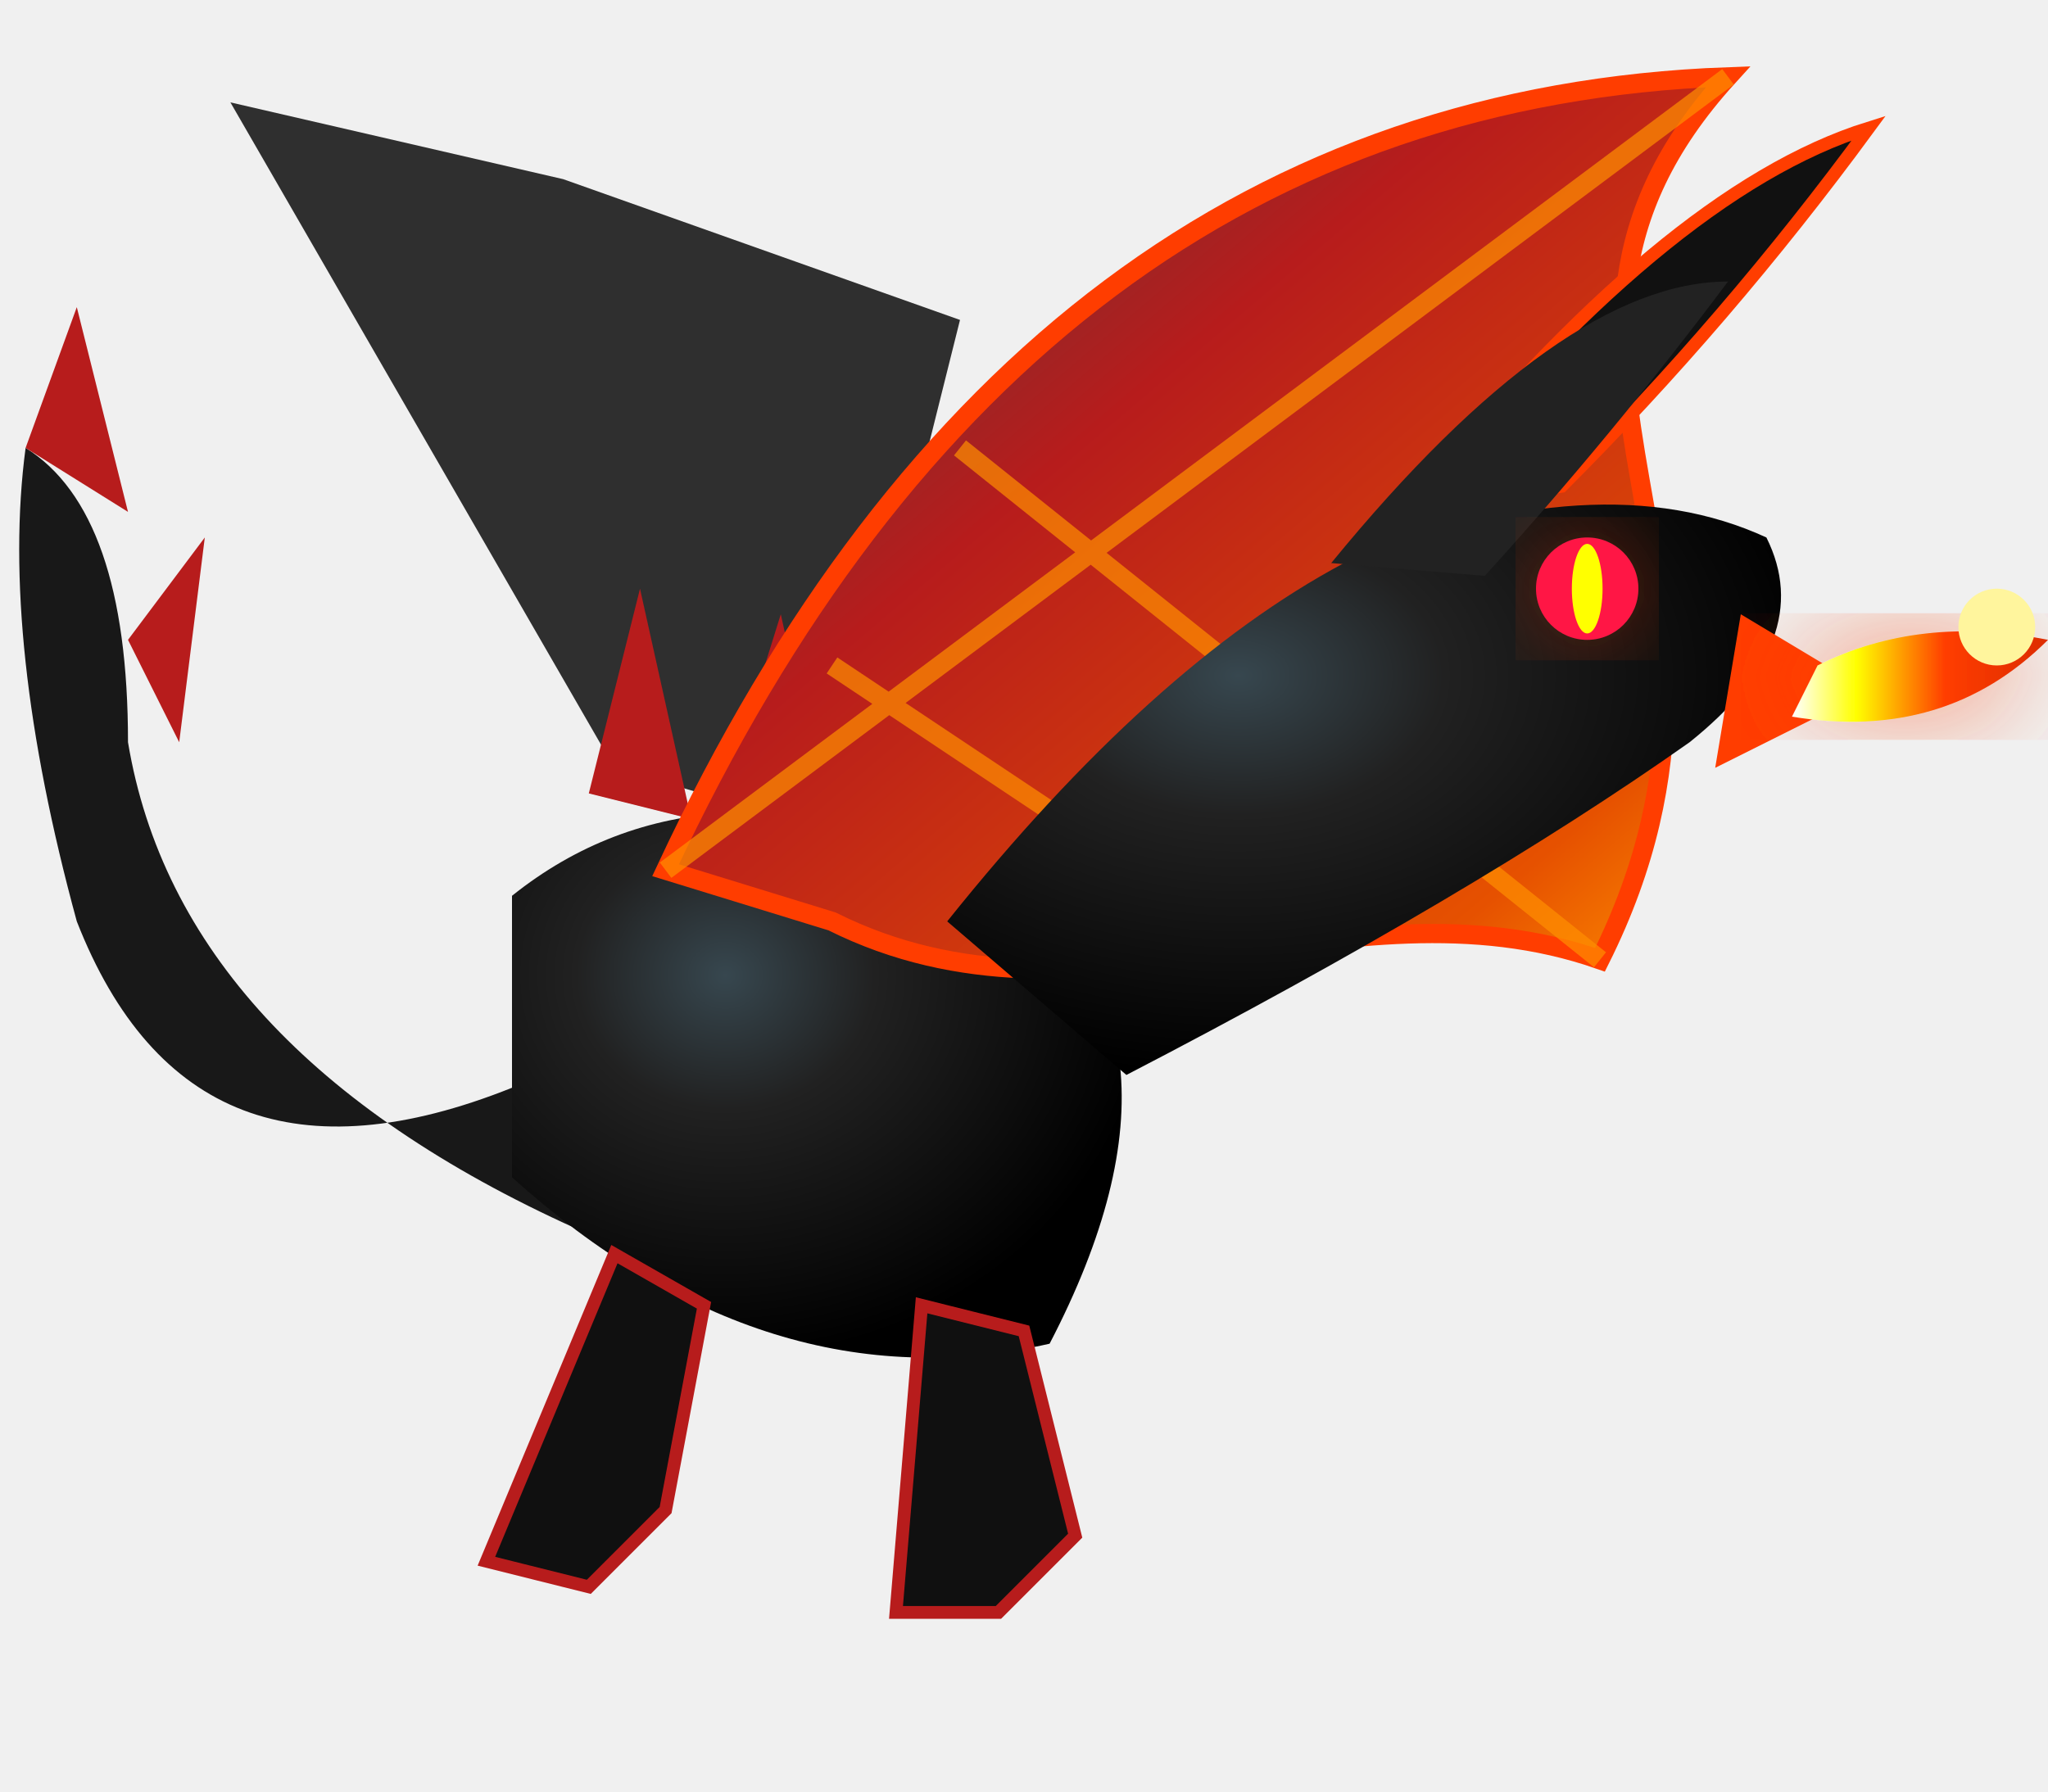
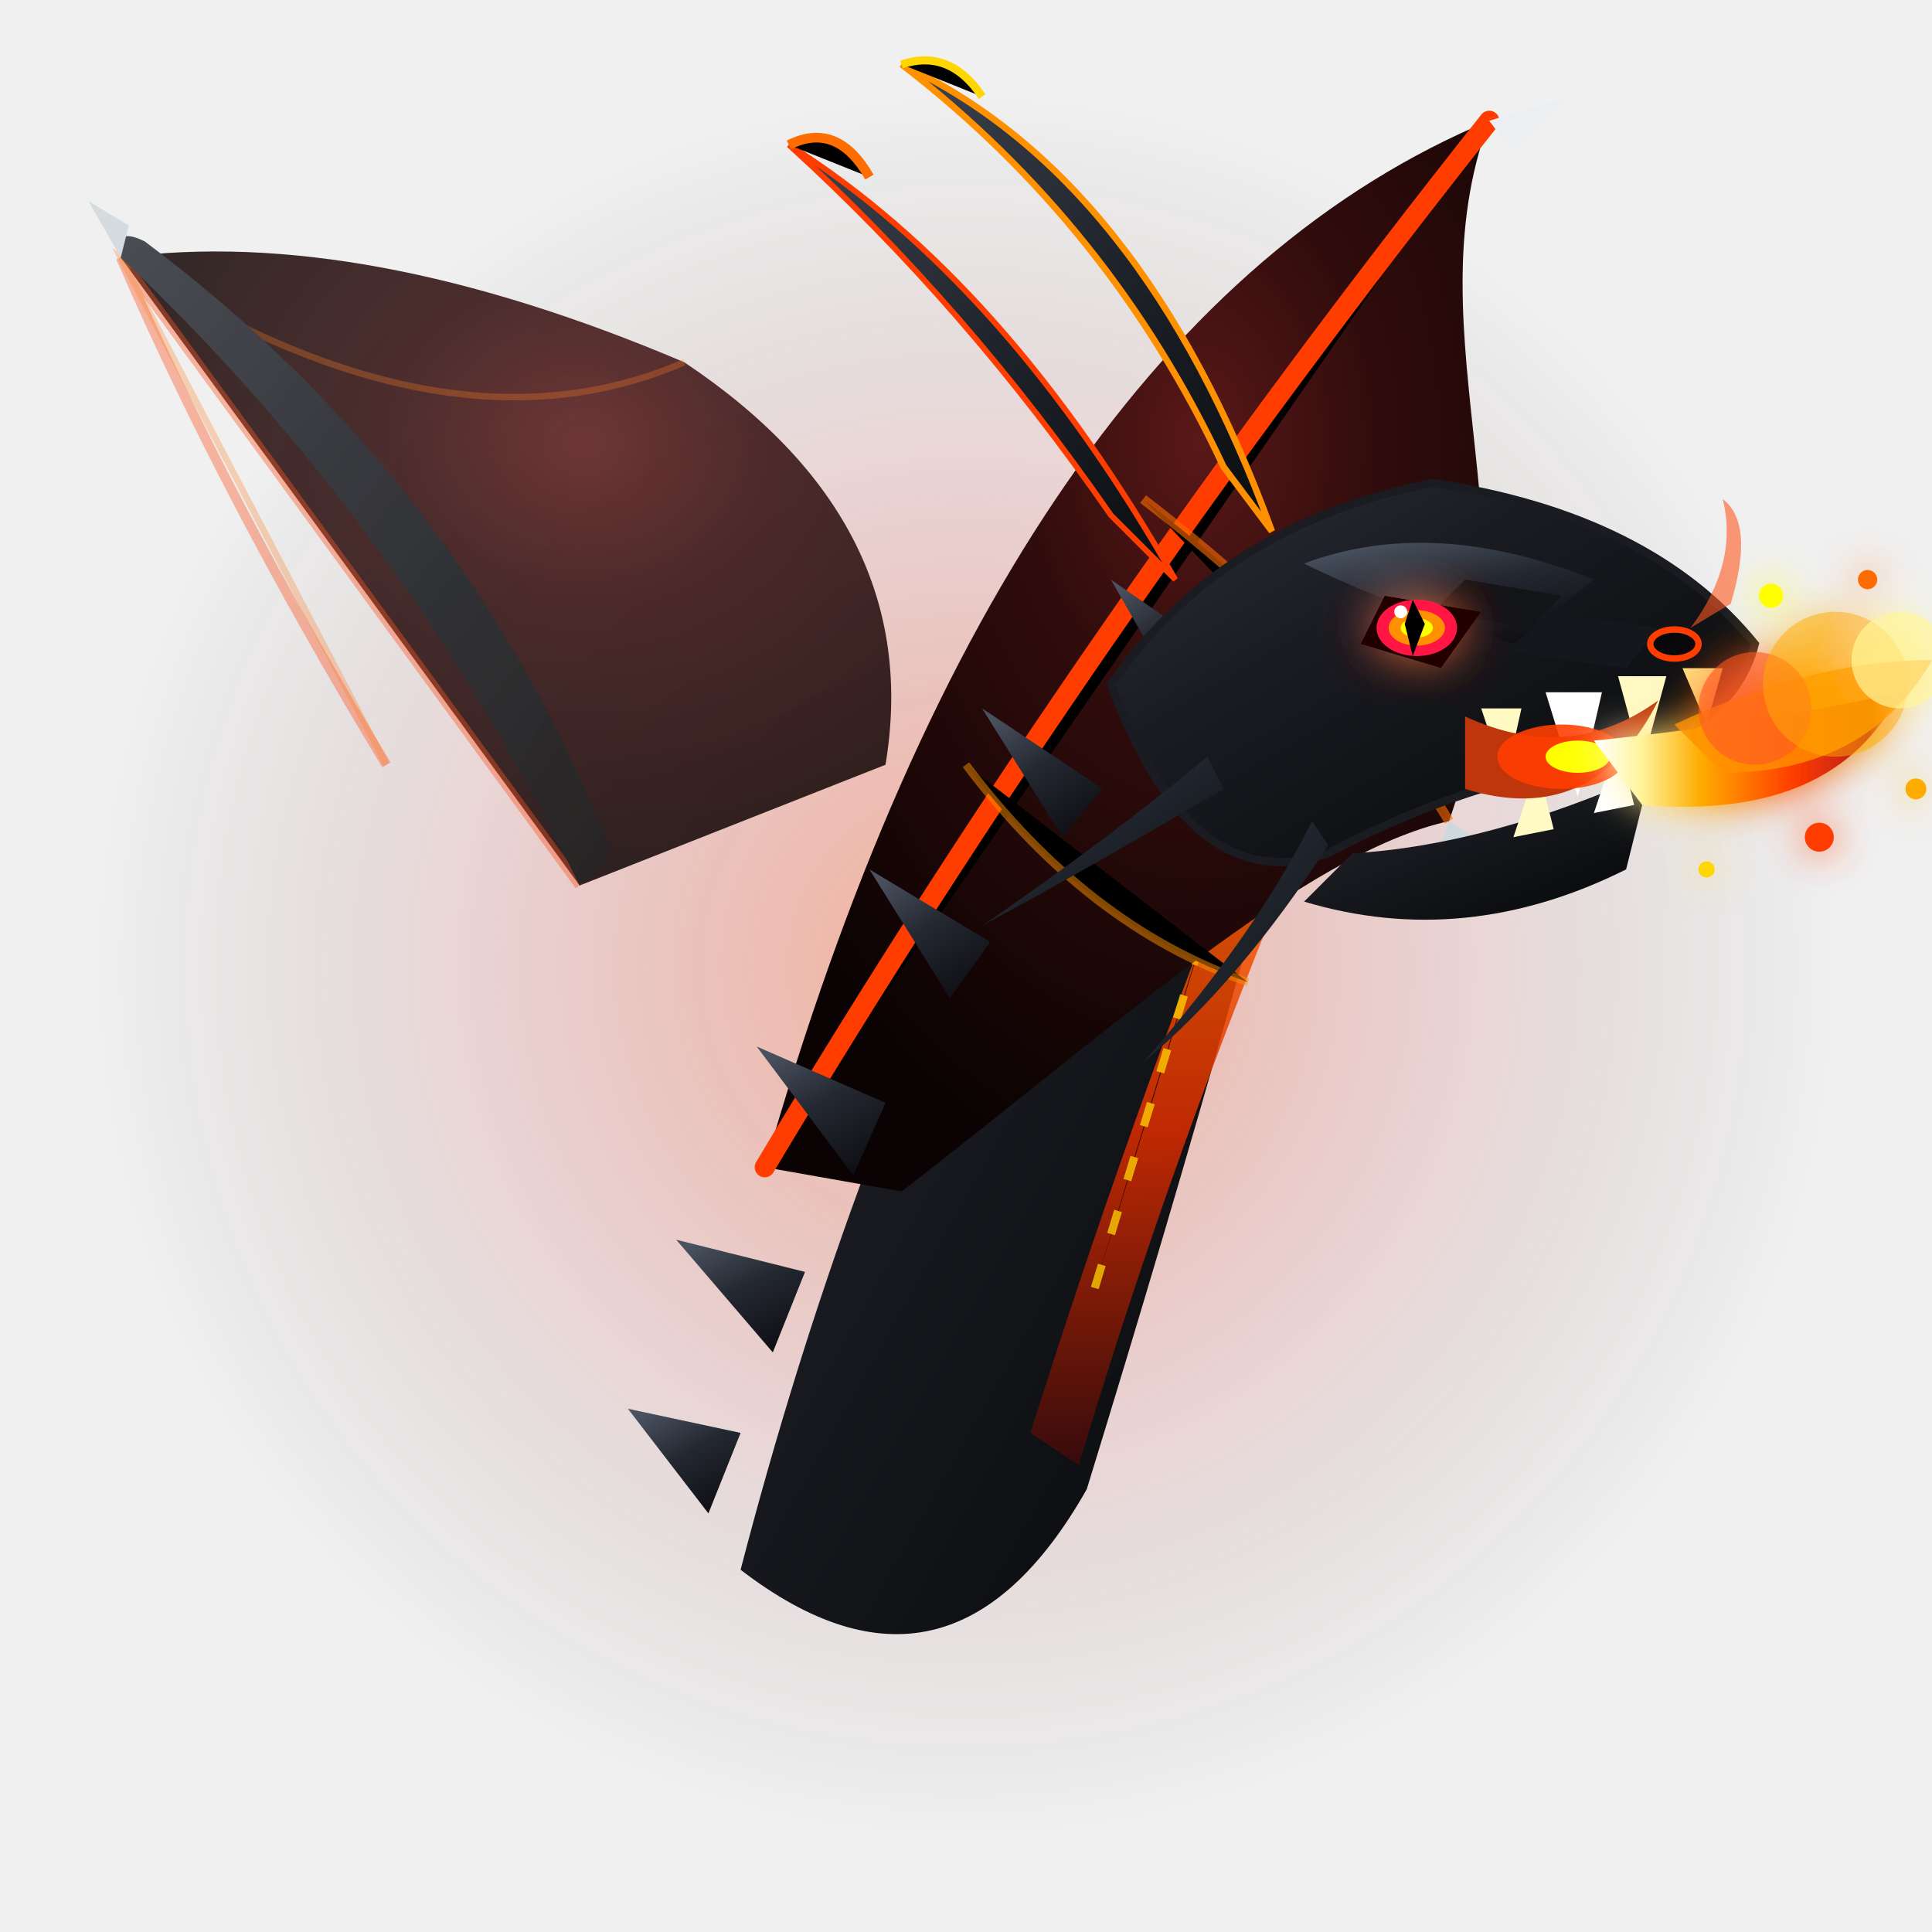
- <svg xmlns="http://www.w3.org/2000/svg" viewBox="0 0 160 140" width="160" height="140">
+ <svg xmlns="http://www.w3.org/2000/svg" viewBox="0 0 240 240" width="240" height="240">
  <defs>
-     <radialGradient id="adultDark" cx="35%" cy="30%" r="70%">
-       <stop offset="0%" stop-color="#37474f" />
-       <stop offset="35%" stop-color="#212121" />
-       <stop offset="75%" stop-color="#0d0d0d" />
-       <stop offset="100%" stop-color="#000000" />
+     <radialGradient id="balerionAura" cx="50%" cy="50%" r="50%">
+       <stop offset="0%" stop-color="#ff3d00" stop-opacity="0.35" />
+       <stop offset="60%" stop-color="#b71c1c" stop-opacity="0.12" />
+       <stop offset="100%" stop-color="#000000" stop-opacity="0" />
    </radialGradient>
-     <linearGradient id="adultFireWing" x1="0" y1="0" x2="1" y2="1">
-       <stop offset="0%" stop-color="#424242" />
-       <stop offset="40%" stop-color="#b71c1c" />
-       <stop offset="85%" stop-color="#e65100" />
-       <stop offset="100%" stop-color="#ff9100" />
+     <linearGradient id="blackScaleGrad" x1="0%" y1="0%" x2="100%" y2="100%">
+       <stop offset="0%" stop-color="#2c3038" />
+       <stop offset="35%" stop-color="#1a1c22" />
+       <stop offset="70%" stop-color="#0e1013" />
+       <stop offset="100%" stop-color="#050607" />
    </linearGradient>
-     <linearGradient id="fireBreath" x1="0" y1="0" x2="1" y2="0">
+     <linearGradient id="armorHighlight" x1="20%" y1="0%" x2="80%" y2="100%">
+       <stop offset="0%" stop-color="#4a5260" />
+       <stop offset="45%" stop-color="#242831" />
+       <stop offset="100%" stop-color="#0d0e12" />
+     </linearGradient>
+     <linearGradient id="hornGrad" x1="0%" y1="0%" x2="100%" y2="100%">
+       <stop offset="0%" stop-color="#3d4450" />
+       <stop offset="50%" stop-color="#1f232b" />
+       <stop offset="100%" stop-color="#0a0c0e" />
+     </linearGradient>
+     <radialGradient id="wingMembrane" cx="60%" cy="30%" r="70%">
+       <stop offset="0%" stop-color="#5a1818" />
+       <stop offset="35%" stop-color="#310c0c" />
+       <stop offset="75%" stop-color="#1a0606" />
+       <stop offset="100%" stop-color="#0b0303" />
+     </radialGradient>
+     <linearGradient id="fireBlast" x1="0%" y1="50%" x2="100%" y2="50%">
      <stop offset="0%" stop-color="#ffffff" />
-       <stop offset="25%" stop-color="#ffff00" />
-       <stop offset="60%" stop-color="#ff3d00" />
-       <stop offset="100%" stop-color="#dd2c00" />
+       <stop offset="15%" stop-color="#fff59d" />
+       <stop offset="35%" stop-color="#ffab00" />
+       <stop offset="65%" stop-color="#ff3d00" />
+       <stop offset="90%" stop-color="#b71c1c" />
+       <stop offset="100%" stop-color="#b71c1c" stop-opacity="0" />
    </linearGradient>
-     <filter id="infernoGlow" x="-20%" y="-20%" width="140%" height="140%">
-       <feDropShadow dx="0" dy="0" stdDeviation="5" flood-color="#ff3d00" flood-opacity="0.8" />
+     <linearGradient id="magmaGlow" x1="0%" y1="0%" x2="0%" y2="100%">
+       <stop offset="0%" stop-color="#ff6d00" />
+       <stop offset="50%" stop-color="#dd2c00" />
+       <stop offset="100%" stop-color="#3e0a0a" />
+     </linearGradient>
+     <filter id="infernoEyeGlow" x="-50%" y="-50%" width="200%" height="200%">
+       <feGaussianBlur stdDeviation="3" result="blur" />
+       <feMerge>
+         <feMergeNode in="blur" />
+         <feMergeNode in="SourceGraphic" />
+       </feMerge>
+     </filter>
+     <filter id="fireBlur" x="-30%" y="-30%" width="160%" height="160%">
+       <feGaussianBlur stdDeviation="2.5" result="blur" />
+       <feMerge>
+         <feMergeNode in="blur" />
+         <feMergeNode in="SourceGraphic" />
+       </feMerge>
    </filter>
  </defs>
-   <path d="M48 60 L18 8 L44 14 L75 25 L65 65 Z" fill="#1a1a1a" opacity="0.9" />
-   <path d="M40 85 Q15 95 6 72 Q0 50 2 35 Q10 40 10 58 Q14 82 45 96 Z" fill="#181818" />
-   <polygon points="2,35 6,24 10,40" fill="#b71c1c" />
-   <polygon points="10,50 16,42 14,58" fill="#b71c1c" />
-   <path d="M40 70 Q55 58 78 68 Q95 80 82 105 Q60 110 40 92 Z" fill="url(#adultDark)" />
-   <polygon points="46,62 50,46 54,64" fill="#b71c1c" />
-   <polygon points="56,64 61,48 65,66" fill="#b71c1c" />
-   <polygon points="67,68 73,52 77,72" fill="#b71c1c" />
-   <polygon points="78,75 84,62 88,80" fill="#b71c1c" />
-   <path d="M48 98 L38 122 L46 124 L52 118 L55 102 Z" fill="#101010" stroke="#b71c1c" stroke-width="1" />
-   <path d="M72 102 L70 126 L78 126 L84 120 L80 104 Z" fill="#101010" stroke="#b71c1c" stroke-width="1" />
-   <path d="M52 68 Q80 8 135 6 C115 28 140 45 125 75 C105 68 85 82 65 72 Z" fill="url(#adultFireWing)" stroke="#ff3d00" stroke-width="1.5" />
-   <path d="M52 68 L135 6 M75 35 L125 75 M65 52 L95 72" stroke="#ff8f00" stroke-width="1.5" fill="none" opacity="0.7" />
-   <path d="M74 72 Q90 52 105 44 Q125 36 138 42 Q142 50 132 58 Q115 70 88 84 Z" fill="url(#adultDark)" />
-   <path d="M110 40 Q130 15 146 10 Q135 25 122 38 Z" fill="#111" stroke="#ff3d00" stroke-width="1" />
-   <path d="M104 44 Q122 22 135 22 Q126 34 116 45 Z" fill="#222" />
-   <circle cx="124" cy="46" r="4" fill="#ff1744" filter="url(#infernoGlow)" />
-   <ellipse cx="124" cy="46" rx="1.2" ry="3.5" fill="#ffff00" />
-   <path d="M136 48 L146 54 L134 60 Z" fill="#ff3d00" />
-   <path d="M142 52 Q150 48 160 50 Q152 58 140 56 Z" fill="url(#fireBreath)" filter="url(#infernoGlow)" />
-   <circle cx="156" cy="49" r="3" fill="#fff59d" />
+   <circle cx="120" cy="120" r="110" fill="url(#balerionAura)" />
+   <g opacity="0.85">
+     <path d="M72 110 L15 32 Q45 28 85 45 Q115 65 110 95 Z" fill="url(#wingMembrane)" />
+     <path d="M72 110 L15 32 Q28 62 48 95" stroke="#ff3d00" stroke-width="1.2" stroke-opacity="0.4" fill="none" />
+     <path d="M48 95 L15 32 Q55 58 85 45" stroke="#ff6d00" stroke-width="0.8" stroke-opacity="0.3" fill="none" />
+     <path d="M72 110 Q50 65 15 32 Q14 28 18 30 Q58 60 76 106 Z" fill="url(#blackScaleGrad)" />
+     <path d="M15 32 L11 25 L16 28 Z" fill="#cfd8dc" />
+   </g>
+   <path d="M92 195 Q105 145 125 105 Q145 75 168 68 Q155 120 135 185 Q118 215 92 195 Z" fill="url(#blackScaleGrad)" />
+   <path d="M128 178 Q140 140 155 102 Q158 96 162 104 Q146 142 134 182 Z" fill="url(#magmaGlow)" opacity="0.85" />
+   <path d="M136 160 Q145 130 152 108" stroke="#ffd600" stroke-width="1" stroke-dasharray="3 4" opacity="0.75" />
+   <g>
+     <path d="M95 145 Q125 40 185 15 C175 42 192 68 180 102 C162 106 138 128 112 148 Z" fill="url(#wingMembrane)" />
+     <path d="M95 145 Q135 78 185 15" stroke="#ff3d00" stroke-width="2.5" stroke-linecap="round" />
+     <path d="M142 62 Q168 82 180 102" stroke="#ff6d00" stroke-width="1.2" stroke-opacity="0.6" />
+     <path d="M120 95 Q135 115 155 122" stroke="#ff9100" stroke-width="1" stroke-opacity="0.5" />
+     <path d="M185 15 L195 12 L188 19 Z" fill="#eceff1" />
+     <path d="M180 102 L186 106 L178 108 Z" fill="#cfd8dc" />
+   </g>
+   <path d="M88 188 L78 175 L92 178 Z" fill="url(#armorHighlight)" />
+   <path d="M96 168 L84 154 L100 158 Z" fill="url(#armorHighlight)" />
+   <path d="M106 146 L94 130 L110 137 Z" fill="url(#armorHighlight)" />
+   <path d="M118 124 L108 108 L123 117 Z" fill="url(#armorHighlight)" />
+   <path d="M132 104 L122 88 L137 98 Z" fill="url(#armorHighlight)" />
+   <path d="M146 86 L138 72 L151 81 Z" fill="url(#armorHighlight)" />
+   <path d="M138 85 Q152 65 178 60 Q205 64 218 80 Q215 92 196 95 Q180 98 165 106 Q148 112 138 85 Z" fill="url(#blackScaleGrad)" stroke="#1a1c22" stroke-width="1" />
+   <path d="M162 70 Q178 64 198 72 L188 80 Q172 75 162 70 Z" fill="url(#armorHighlight)" />
+   <path d="M182 72 L194 74 L190 78 L178 76 Z" fill="#121418" />
+   <path d="M192 76 L206 78 L202 83 L188 81 Z" fill="#15171d" />
+   <path d="M146 72 Q125 35 98 18 Q120 38 138 64 Z" fill="url(#hornGrad)" stroke="#ff3d00" stroke-width="0.7" />
+   <path d="M98 18 Q104 15 108 22" stroke="#ff6d00" stroke-width="1.2" />
+   <path d="M158 66 Q142 22 112 8 Q138 28 152 58 Z" fill="url(#hornGrad)" stroke="#ff9100" stroke-width="0.8" />
+   <path d="M112 8 Q118 6 122 12" stroke="#ffd600" stroke-width="1" />
+   <path d="M152 98 Q135 108 122 115 Q138 104 150 94 Z" fill="url(#hornGrad)" />
+   <path d="M165 105 Q154 122 142 132 Q156 116 163 102 Z" fill="url(#hornGrad)" />
+   <g filter="url(#infernoEyeGlow)">
+     <polygon points="172,74 184,76 179,83 169,80" fill="#210404" />
+     <ellipse cx="176" cy="78" rx="5" ry="3.5" fill="#ff1744" />
+     <ellipse cx="176" cy="78" rx="3.5" ry="2.2" fill="#ff9100" />
+     <ellipse cx="176" cy="78" rx="2" ry="1.2" fill="#ffff00" />
+     <polygon points="175.5,74.5 177,77.5 175.5,81.5 174.5,77.5" fill="#050000" />
+     <circle cx="174" cy="76" r="0.8" fill="#ffffff" />
+   </g>
+   <ellipse cx="208" cy="80" rx="3" ry="1.8" fill="#08080a" stroke="#ff3d00" stroke-width="0.8" />
+   <path d="M210 78 Q216 70 214 62 Q218 65 215 75 Z" fill="#ff5722" opacity="0.6" />
+   <path d="M168 106 Q185 105 205 96 L202 108 Q182 118 162 112 Z" fill="url(#blackScaleGrad)" />
+   <polygon points="184,88 187,97 189,88" fill="#fff9c4" />
+   <polygon points="192,86 196,99 199,86" fill="#ffffff" />
+   <polygon points="201,84 204,95 207,84" fill="#fff9c4" />
+   <polygon points="209,83 212,90 214,83" fill="#ffe082" />
+   <polygon points="188,104 191,95 193,103" fill="#fff9c4" />
+   <polygon points="198,101 201,92 203,100" fill="#ffffff" />
+   <polygon points="205,98 208,91 210,97" fill="#ffe082" />
+   <path d="M182 89 Q195 95 206 87 Q198 103 182 98 Z" fill="#bf360c" />
+   <ellipse cx="194" cy="94" rx="8" ry="4" fill="#ff3d00" opacity="0.9" />
+   <ellipse cx="196" cy="94" rx="4" ry="2" fill="#ffff00" />
+   <g filter="url(#fireBlur)">
+     <path d="M198 92 Q218 90 236 86 Q228 102 204 100 Z" fill="url(#fireBlast)" />
+     <path d="M208 90 Q225 82 240 82 Q232 96 214 96 Z" fill="#ff9100" opacity="0.8" />
+     <circle cx="218" cy="88" r="7" fill="#ff5722" opacity="0.6" />
+     <circle cx="228" cy="85" r="9" fill="#ffab00" opacity="0.5" />
+     <circle cx="236" cy="82" r="6" fill="#fff59d" opacity="0.7" />
+     <circle cx="220" cy="74" r="1.5" fill="#ffff00" />
+     <circle cx="232" cy="72" r="1.2" fill="#ff6d00" />
+     <circle cx="226" cy="104" r="1.8" fill="#ff3d00" />
+     <circle cx="238" cy="98" r="1.3" fill="#ffab00" />
+     <circle cx="212" cy="108" r="1" fill="#ffd600" />
+   </g>
</svg>
